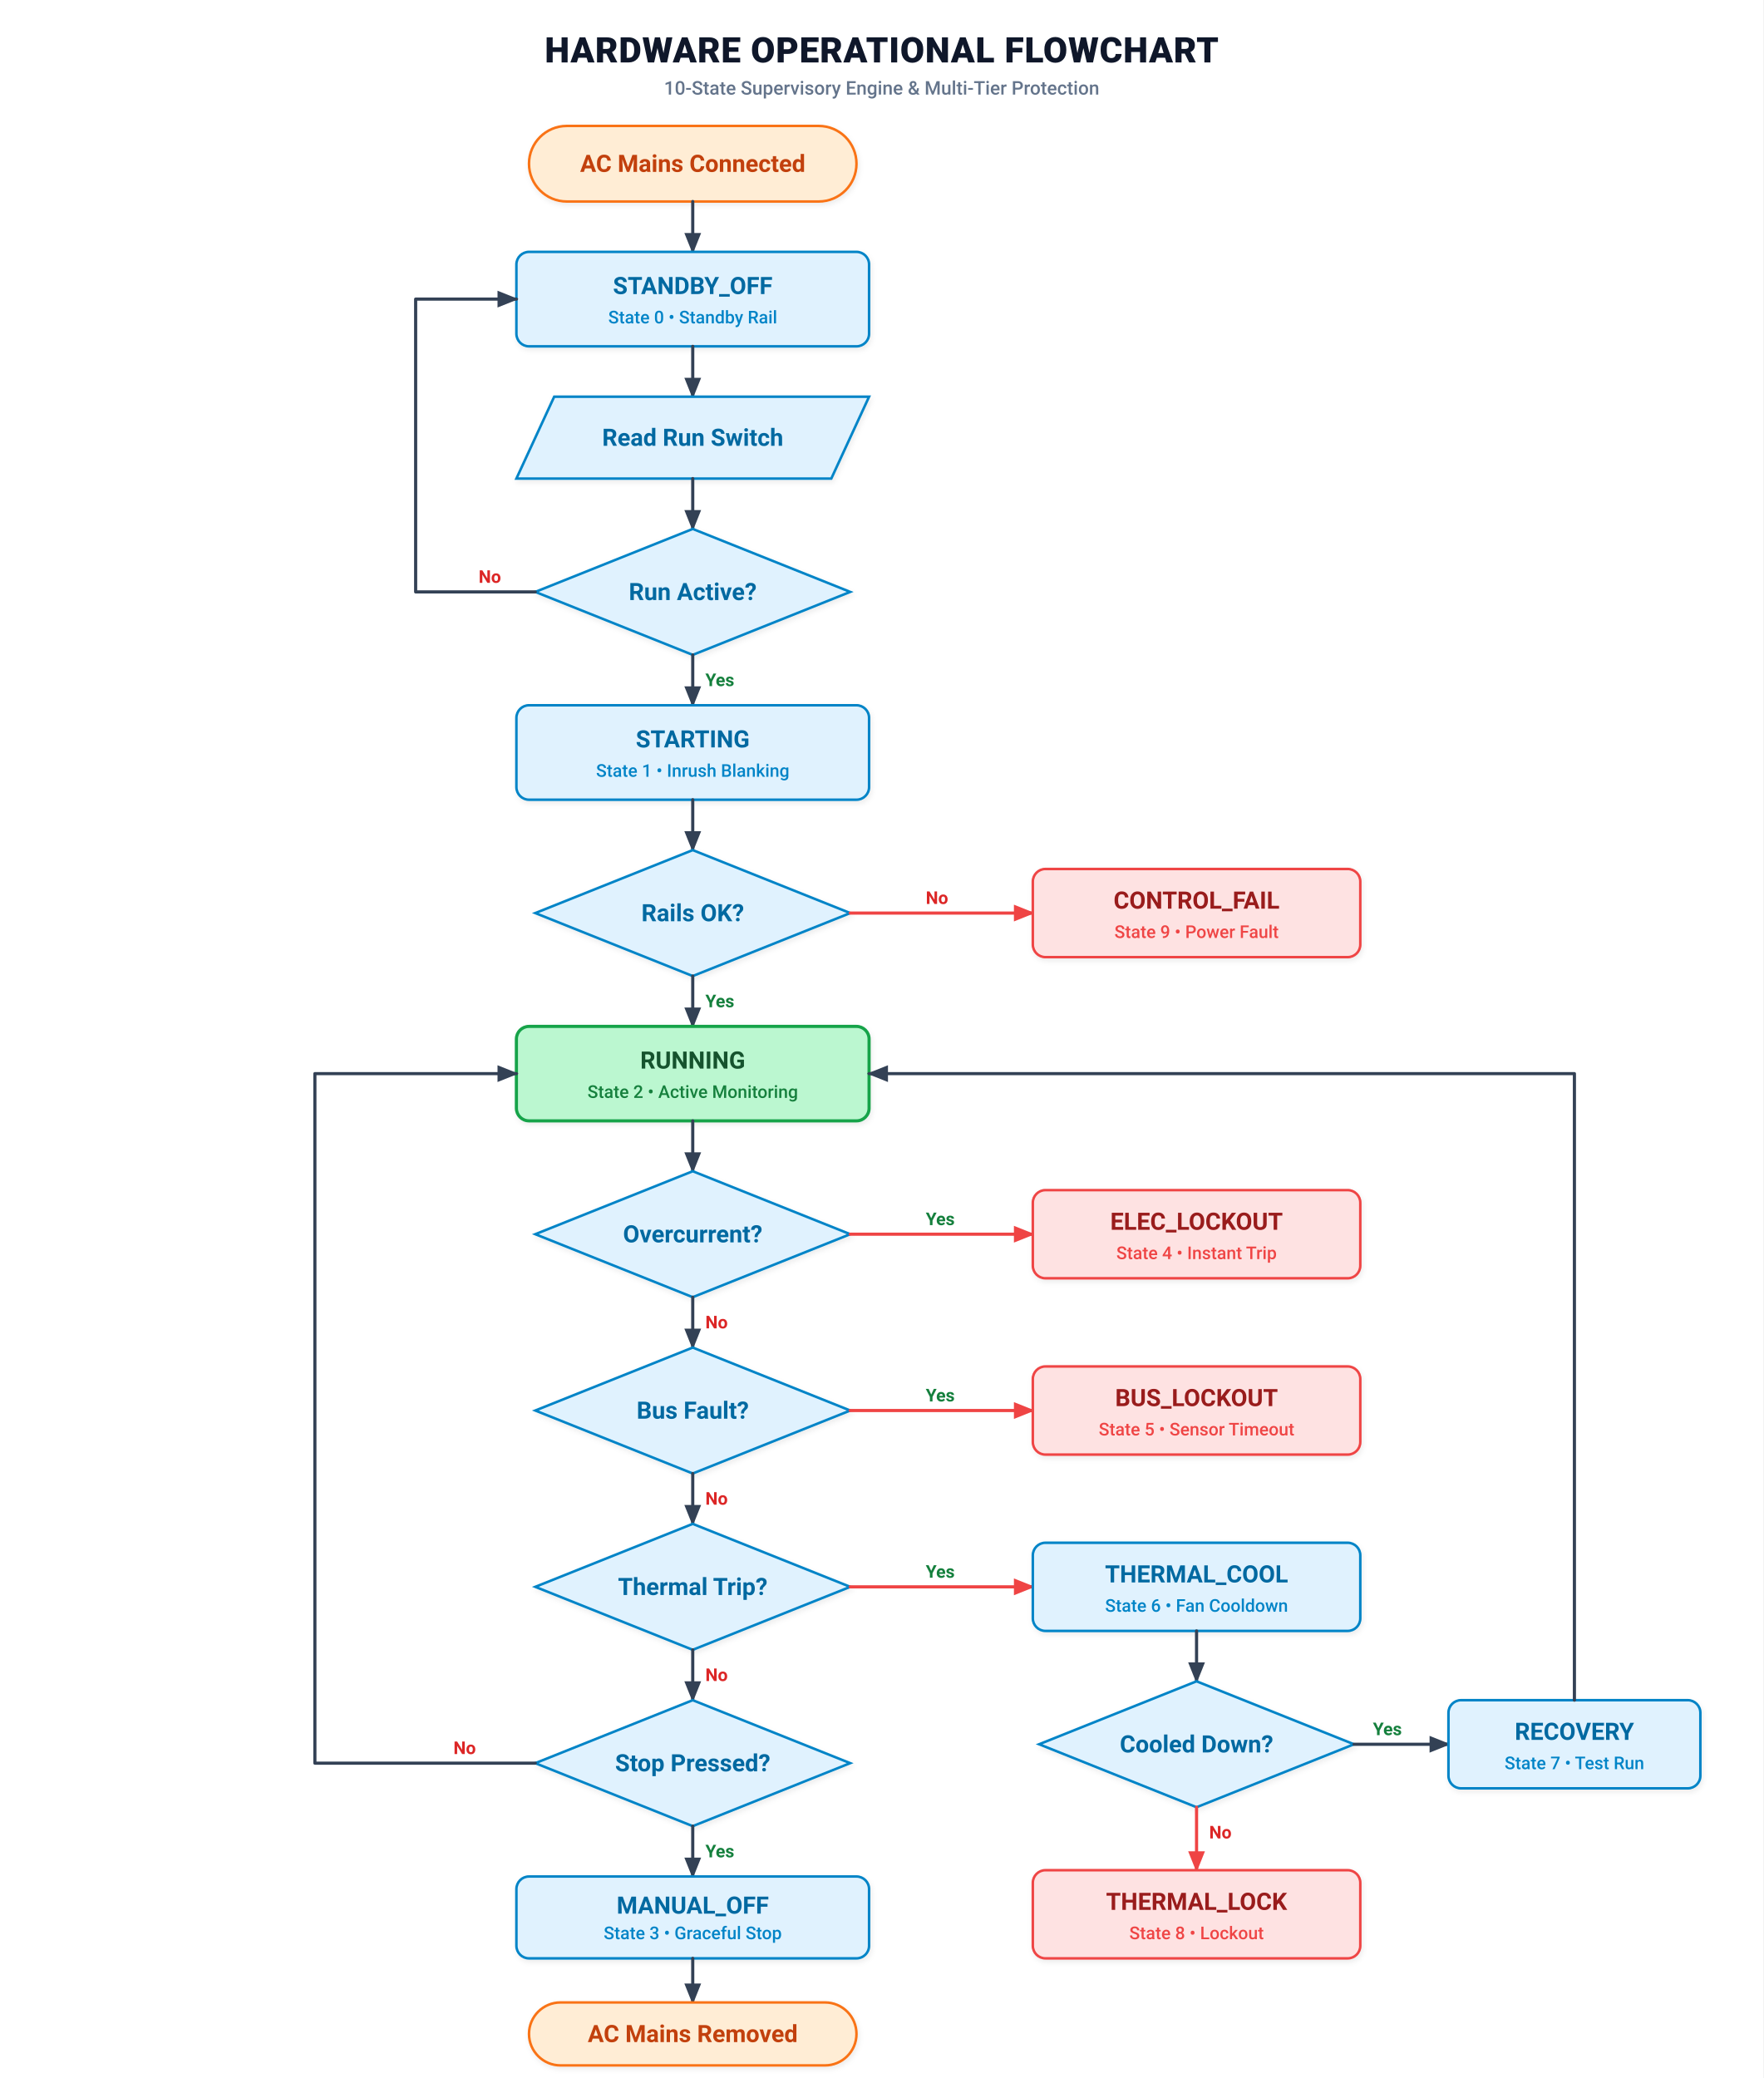
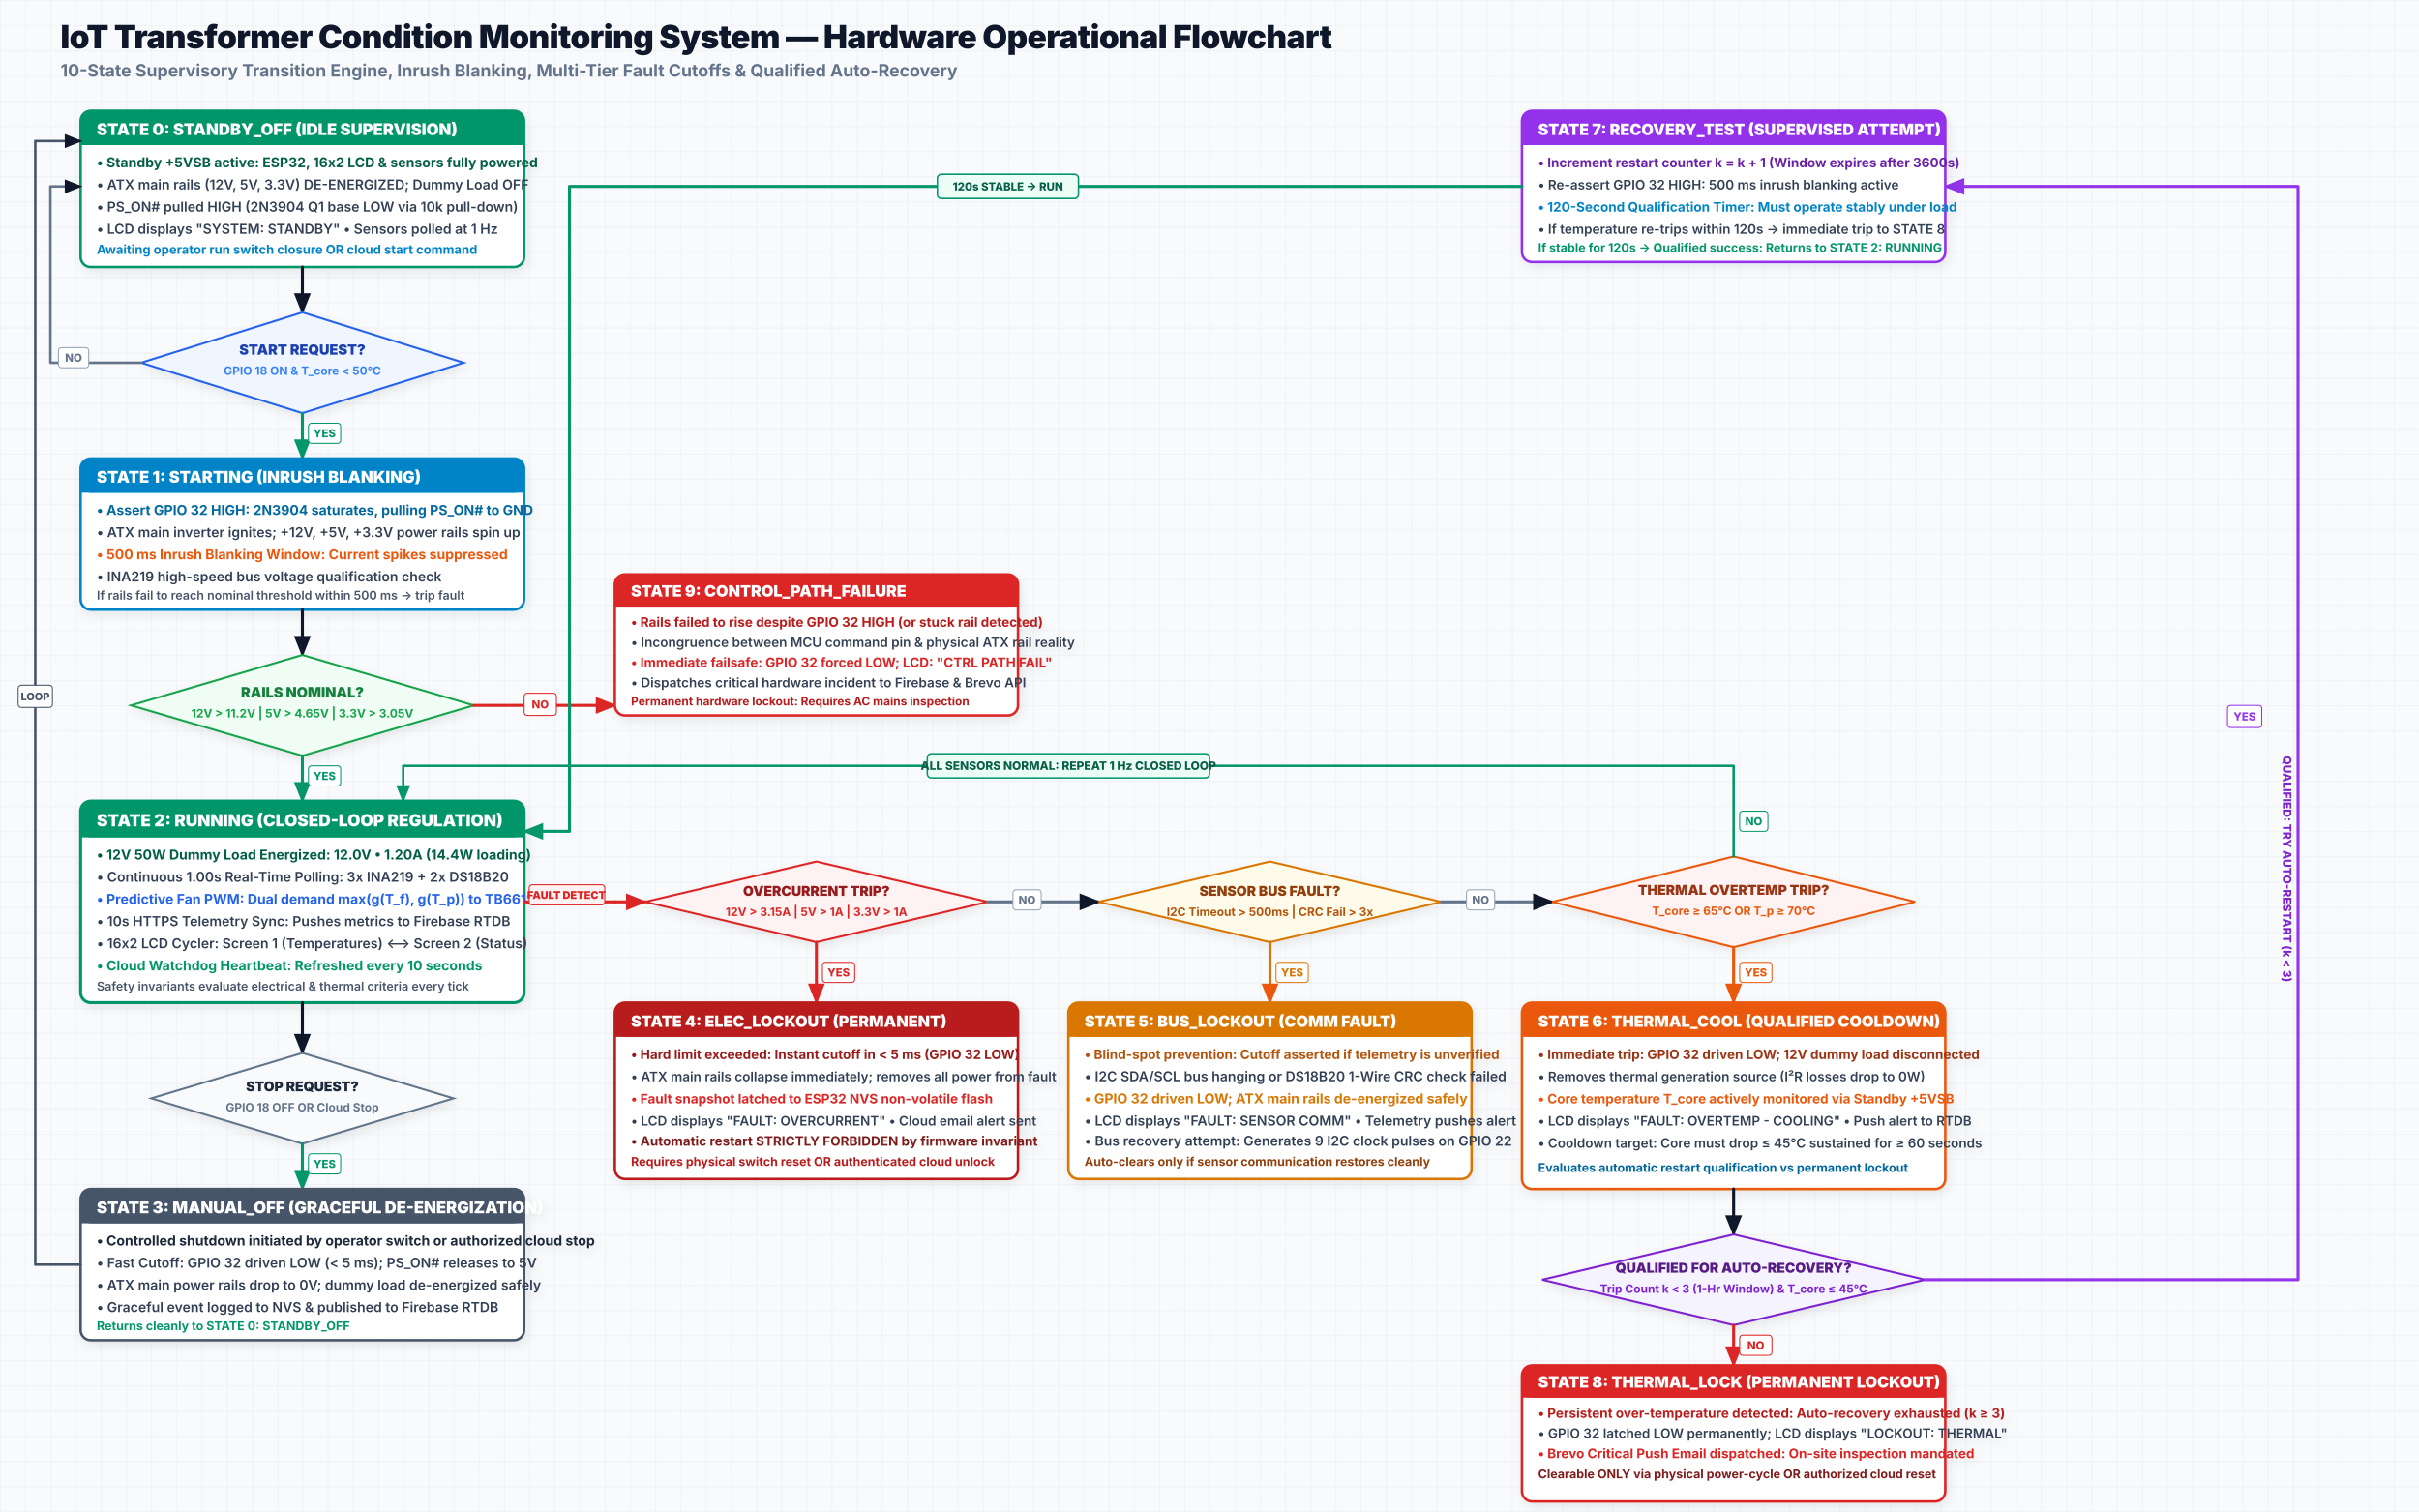
- <svg xmlns="http://www.w3.org/2000/svg" viewBox="0 0 1400 1650" width="1400" height="1650">
+ <svg xmlns="http://www.w3.org/2000/svg" viewBox="0 0 2400 1500" width="2400" height="1500">
  <defs>
-     <filter id="shadow" x="-4%" y="-4%" width="108%" height="110%" filterUnits="userSpaceOnUse">
-       <feDropShadow dx="1" dy="2" stdDeviation="2" flood-color="#0f172a" flood-opacity="0.08" />
+     <pattern id="grid" width="25" height="25" patternUnits="userSpaceOnUse">
+       <path d="M 25 0 L 0 0 0 25" fill="none" stroke="#e2e8f0" stroke-width="0.75" />
+     </pattern>
+     <filter id="shadow" x="-3%" y="-3%" width="108%" height="110%" filterUnits="userSpaceOnUse">
+       <feDropShadow dx="2" dy="4" stdDeviation="5" flood-color="#0f172a" flood-opacity="0.08" />
    </filter>
-     <marker id="arrow" viewBox="0 0 12 12" refX="10" refY="6" markerWidth="8" markerHeight="8" orient="auto-start-reverse">
-       <path d="M 1 2 L 11 6 L 1 10 z" fill="#334155" />
-     </marker>
-     <marker id="arrow-red" viewBox="0 0 12 12" refX="10" refY="6" markerWidth="8" markerHeight="8" orient="auto-start-reverse">
-       <path d="M 1 2 L 11 6 L 1 10 z" fill="#ef4444" />
+     <marker id="arrow" viewBox="0 0 10 10" refX="9" refY="5" markerWidth="7" markerHeight="7" orient="auto-start-reverse">
+       <path d="M 0 1 L 10 5 L 0 9 z" fill="#0f172a" />
+     </marker>
+     <marker id="arrow-green" viewBox="0 0 10 10" refX="9" refY="5" markerWidth="7" markerHeight="7" orient="auto-start-reverse">
+       <path d="M 0 1 L 10 5 L 0 9 z" fill="#059669" />
+     </marker>
+     <marker id="arrow-blue" viewBox="0 0 10 10" refX="9" refY="5" markerWidth="7" markerHeight="7" orient="auto-start-reverse">
+       <path d="M 0 1 L 10 5 L 0 9 z" fill="#0284c7" />
+     </marker>
+     <marker id="arrow-red" viewBox="0 0 10 10" refX="9" refY="5" markerWidth="7" markerHeight="7" orient="auto-start-reverse">
+       <path d="M 0 1 L 10 5 L 0 9 z" fill="#dc2626" />
+     </marker>
+     <marker id="arrow-orange" viewBox="0 0 10 10" refX="9" refY="5" markerWidth="7" markerHeight="7" orient="auto-start-reverse">
+       <path d="M 0 1 L 10 5 L 0 9 z" fill="#ea580c" />
+     </marker>
+     <marker id="arrow-purple" viewBox="0 0 10 10" refX="9" refY="5" markerWidth="7" markerHeight="7" orient="auto-start-reverse">
+       <path d="M 0 1 L 10 5 L 0 9 z" fill="#9333ea" />
    </marker>
  </defs>
  <style>
    text {
-       font-family: 'Segoe UI', -apple-system, BlinkMacSystemFont, Roboto, sans-serif;
-       text-anchor: middle;
-       dominant-baseline: central;
+       font-family: 'Segoe UI', -apple-system, BlinkMacSystemFont, 'Inter', Roboto, sans-serif;
+       user-select: none;
    }
    .wire {
      fill: none;
-       stroke: #334155;
-       stroke-width: 2.5;
      stroke-linecap: round;
      stroke-linejoin: round;
    }
-     .wire-red {
-       fill: none;
-       stroke: #ef4444;
-       stroke-width: 2.5;
-       stroke-linecap: round;
-       stroke-linejoin: round;
-     }
-     .title-main {
-       font-size: 28px;
-       font-weight: 800;
-       fill: #0f172a;
-       letter-spacing: 0.5px;
-     }
-     .title-sub {
-       font-size: 15px;
-       font-weight: 500;
-       fill: #64748b;
-     }
-     .node-title {
-       font-size: 19px;
-       font-weight: 700;
-     }
-     .node-sub {
-       font-size: 14px;
-       font-weight: 500;
-     }
-     .lbl-yes {
-       font-size: 14px;
-       font-weight: 700;
-       fill: #15803d;
-       text-anchor: start;
-     }
-     .lbl-no {
-       font-size: 14px;
-       font-weight: 700;
-       fill: #dc2626;
-       text-anchor: start;
-     }
  </style>
-   <rect width="1400" height="1650" fill="#ffffff" />
-   <text x="700.0" y="40" class="title-main">HARDWARE OPERATIONAL FLOWCHART</text>
-   <text x="700.0" y="70" class="title-sub">10-State Supervisory Engine &amp; Multi-Tier Protection</text>
-   <g transform="translate(420, 100)" filter="url(#shadow)">
-     <rect width="260" height="60" rx="30" fill="#ffedd5" stroke="#f97316" stroke-width="2" />
-     <text x="130" y="30" class="node-title" fill="#c2410c">AC Mains Connected</text>
-   </g>
-   <path class="wire" marker-end="url(#arrow)" d="M 550 160 L 550 200" />
-   <g transform="translate(410, 200)" filter="url(#shadow)">
-     <rect width="280" height="75" rx="10" fill="#e0f2fe" stroke="#0284c7" stroke-width="2" />
-     <text x="140" y="27" class="node-title" fill="#0369a1">STANDBY_OFF</text>
-     <text x="140" y="52" class="node-sub" fill="#0284c7">State 0 • Standby Rail</text>
-   </g>
-   <path class="wire" marker-end="url(#arrow)" d="M 550 275 L 550 315" />
-   <g transform="translate(410, 315)" filter="url(#shadow)">
-     <polygon points="30,0 280,0 250,65 0,65" fill="#e0f2fe" stroke="#0284c7" stroke-width="2" />
-     <text x="140" y="32.5" class="node-title" fill="#0369a1">Read Run Switch</text>
-   </g>
-   <path class="wire" marker-end="url(#arrow)" d="M 550 380 L 550 420" />
-   <g transform="translate(425, 420)" filter="url(#shadow)">
-     <polygon points="125,0 250,50 125,100 0,50" fill="#e0f2fe" stroke="#0284c7" stroke-width="2" />
-     <text x="125" y="50" class="node-title" fill="#0369a1">Run Active?</text>
-   </g>
-   <path class="wire" marker-end="url(#arrow)" d="M 425 470 L 330 470 L 330 237.5 L 410 237.5" />
-   <text x="380" y="458" class="lbl-no">No</text>
-   <path class="wire" marker-end="url(#arrow)" d="M 550 520 L 550 560" />
-   <text x="560" y="540" class="lbl-yes">Yes</text>
-   <g transform="translate(410, 560)" filter="url(#shadow)">
-     <rect width="280" height="75" rx="10" fill="#e0f2fe" stroke="#0284c7" stroke-width="2" />
-     <text x="140" y="27" class="node-title" fill="#0369a1">STARTING</text>
-     <text x="140" y="52" class="node-sub" fill="#0284c7">State 1 • Inrush Blanking</text>
-   </g>
-   <path class="wire" marker-end="url(#arrow)" d="M 550 635 L 550 675" />
-   <g transform="translate(425, 675)" filter="url(#shadow)">
-     <polygon points="125,0 250,50 125,100 0,50" fill="#e0f2fe" stroke="#0284c7" stroke-width="2" />
-     <text x="125" y="50" class="node-title" fill="#0369a1">Rails OK?</text>
-   </g>
-   <path class="wire-red" marker-end="url(#arrow-red)" d="M 675 725 L 820 725" />
-   <text x="735" y="713" class="lbl-no">No</text>
-   <g transform="translate(820, 690)" filter="url(#shadow)">
-     <rect width="260" height="70" rx="10" fill="#fee2e2" stroke="#ef4444" stroke-width="2" />
-     <text x="130" y="25" class="node-title" fill="#991b1b">CONTROL_FAIL</text>
-     <text x="130" y="50" class="node-sub" fill="#ef4444">State 9 • Power Fault</text>
-   </g>
-   <path class="wire" marker-end="url(#arrow)" d="M 550 775 L 550 815" />
-   <text x="560" y="795" class="lbl-yes">Yes</text>
-   <g transform="translate(410, 815)" filter="url(#shadow)">
-     <rect width="280" height="75" rx="10" fill="#bbf7d0" stroke="#16a34a" stroke-width="2.5" />
-     <text x="140" y="27" class="node-title" fill="#14532d">RUNNING</text>
-     <text x="140" y="52" class="node-sub" fill="#15803d">State 2 • Active Monitoring</text>
-   </g>
-   <path class="wire" marker-end="url(#arrow)" d="M 550 890 L 550 930" />
-   <g transform="translate(425, 930)" filter="url(#shadow)">
-     <polygon points="125,0 250,50 125,100 0,50" fill="#e0f2fe" stroke="#0284c7" stroke-width="2" />
-     <text x="125" y="50" class="node-title" fill="#0369a1">Overcurrent?</text>
-   </g>
-   <path class="wire-red" marker-end="url(#arrow-red)" d="M 675 980 L 820 980" />
-   <text x="735" y="968" class="lbl-yes">Yes</text>
-   <g transform="translate(820, 945)" filter="url(#shadow)">
-     <rect width="260" height="70" rx="10" fill="#fee2e2" stroke="#ef4444" stroke-width="2" />
-     <text x="130" y="25" class="node-title" fill="#991b1b">ELEC_LOCKOUT</text>
-     <text x="130" y="50" class="node-sub" fill="#ef4444">State 4 • Instant Trip</text>
-   </g>
-   <path class="wire" marker-end="url(#arrow)" d="M 550 1030 L 550 1070" />
-   <text x="560" y="1050" class="lbl-no">No</text>
-   <g transform="translate(425, 1070)" filter="url(#shadow)">
-     <polygon points="125,0 250,50 125,100 0,50" fill="#e0f2fe" stroke="#0284c7" stroke-width="2" />
-     <text x="125" y="50" class="node-title" fill="#0369a1">Bus Fault?</text>
-   </g>
-   <path class="wire-red" marker-end="url(#arrow-red)" d="M 675 1120 L 820 1120" />
-   <text x="735" y="1108" class="lbl-yes">Yes</text>
-   <g transform="translate(820, 1085)" filter="url(#shadow)">
-     <rect width="260" height="70" rx="10" fill="#fee2e2" stroke="#ef4444" stroke-width="2" />
-     <text x="130" y="25" class="node-title" fill="#991b1b">BUS_LOCKOUT</text>
-     <text x="130" y="50" class="node-sub" fill="#ef4444">State 5 • Sensor Timeout</text>
-   </g>
-   <path class="wire" marker-end="url(#arrow)" d="M 550 1170 L 550 1210" />
-   <text x="560" y="1190" class="lbl-no">No</text>
-   <g transform="translate(425, 1210)" filter="url(#shadow)">
-     <polygon points="125,0 250,50 125,100 0,50" fill="#e0f2fe" stroke="#0284c7" stroke-width="2" />
-     <text x="125" y="50" class="node-title" fill="#0369a1">Thermal Trip?</text>
-   </g>
-   <path class="wire-red" marker-end="url(#arrow-red)" d="M 675 1260 L 820 1260" />
-   <text x="735" y="1248" class="lbl-yes">Yes</text>
-   <g transform="translate(820, 1225)" filter="url(#shadow)">
-     <rect width="260" height="70" rx="10" fill="#e0f2fe" stroke="#0284c7" stroke-width="2" />
-     <text x="130" y="25" class="node-title" fill="#0369a1">THERMAL_COOL</text>
-     <text x="130" y="50" class="node-sub" fill="#0284c7">State 6 • Fan Cooldown</text>
-   </g>
-   <path class="wire" marker-end="url(#arrow)" d="M 950 1295 L 950 1335" />
-   <g transform="translate(825, 1335)" filter="url(#shadow)">
-     <polygon points="125,0 250,50 125,100 0,50" fill="#e0f2fe" stroke="#0284c7" stroke-width="2" />
-     <text x="125" y="50" class="node-title" fill="#0369a1">Cooled Down?</text>
-   </g>
-   <path class="wire-red" marker-end="url(#arrow-red)" d="M 950 1435 L 950 1485" />
-   <text x="960" y="1455" class="lbl-no">No</text>
-   <g transform="translate(820, 1485)" filter="url(#shadow)">
-     <rect width="260" height="70" rx="10" fill="#fee2e2" stroke="#ef4444" stroke-width="2" />
-     <text x="130" y="25" class="node-title" fill="#991b1b">THERMAL_LOCK</text>
-     <text x="130" y="50" class="node-sub" fill="#ef4444">State 8 • Lockout</text>
-   </g>
-   <path class="wire" marker-end="url(#arrow)" d="M 1075 1385 L 1150 1385" />
-   <text x="1090" y="1373" class="lbl-yes">Yes</text>
-   <g transform="translate(1150, 1350)" filter="url(#shadow)">
-     <rect width="200" height="70" rx="10" fill="#e0f2fe" stroke="#0284c7" stroke-width="2" />
-     <text x="100" y="25" class="node-title" fill="#0369a1">RECOVERY</text>
-     <text x="100" y="50" class="node-sub" fill="#0284c7">State 7 • Test Run</text>
-   </g>
-   <path class="wire" marker-end="url(#arrow)" d="M 1250 1350 L 1250 852.5 L 690 852.5" />
-   <path class="wire" marker-end="url(#arrow)" d="M 550 1310 L 550 1350" />
-   <text x="560" y="1330" class="lbl-no">No</text>
-   <g transform="translate(425, 1350)" filter="url(#shadow)">
-     <polygon points="125,0 250,50 125,100 0,50" fill="#e0f2fe" stroke="#0284c7" stroke-width="2" />
-     <text x="125" y="50" class="node-title" fill="#0369a1">Stop Pressed?</text>
-   </g>
-   <path class="wire" marker-end="url(#arrow)" d="M 425 1400 L 250 1400 L 250 852.5 L 410 852.5" />
-   <text x="360" y="1388" class="lbl-no">No</text>
-   <path class="wire" marker-end="url(#arrow)" d="M 550 1450 L 550 1490" />
-   <text x="560" y="1470" class="lbl-yes">Yes</text>
-   <g transform="translate(410, 1490)" filter="url(#shadow)">
-     <rect width="280" height="65" rx="10" fill="#e0f2fe" stroke="#0284c7" stroke-width="2" />
-     <text x="140" y="23" class="node-title" fill="#0369a1">MANUAL_OFF</text>
-     <text x="140" y="45" class="node-sub" fill="#0284c7">State 3 • Graceful Stop</text>
-   </g>
-   <path class="wire" marker-end="url(#arrow)" d="M 550 1555 L 550 1590" />
-   <g transform="translate(420, 1590)" filter="url(#shadow)">
-     <rect width="260" height="50" rx="25" fill="#ffedd5" stroke="#f97316" stroke-width="2" />
-     <text x="130" y="25" class="node-title" fill="#c2410c">AC Mains Removed</text>
+   <rect width="2400" height="1500" fill="#f8fafc" />
+   <rect width="2400" height="1500" fill="url(#grid)" />
+   <g transform="translate(60, 48)">
+     <text font-size="32" font-weight="900" fill="#0f172a" letter-spacing="-0.5px">IoT Transformer Condition Monitoring System — Hardware Operational Flowchart</text>
+     <text font-size="17" font-weight="700" fill="#64748b" y="28">10-State Supervisory Transition Engine, Inrush Blanking, Multi-Tier Fault Cutoffs &amp; Qualified Auto-Recovery</text>
+   </g>
+   <g transform="translate(80, 110)" filter="url(#shadow)">
+     <rect width="440" height="155" rx="10" fill="#ffffff" stroke="#059669" stroke-width="2.5" />
+     <rect width="440" height="34" rx="10" fill="#059669" />
+     <rect x="0" y="24" width="440" height="10" fill="#059669" />
+     <text x="16" y="24" font-size="16" font-weight="900" fill="#ffffff">STATE 0: STANDBY_OFF (IDLE SUPERVISION)</text>
+     <text x="16" y="56" font-size="13.5" font-weight="700" fill="#065f46">• Standby +5VSB active: ESP32, 16x2 LCD &amp; sensors fully powered</text>
+     <text x="16" y="78" font-size="13.5" font-weight="600" fill="#334155">• ATX main rails (12V, 5V, 3.3V) DE-ENERGIZED; Dummy Load OFF</text>
+     <text x="16" y="100" font-size="13.5" font-weight="600" fill="#334155">• PS_ON# pulled HIGH (2N3904 Q1 base LOW via 10k pull-down)</text>
+     <text x="16" y="122" font-size="13.5" font-weight="600" fill="#334155">• LCD displays "SYSTEM: STANDBY" • Sensors polled at 1 Hz</text>
+     <text x="16" y="142" font-size="12.5" font-weight="700" fill="#0284c7">Awaiting operator run switch closure OR cloud start command</text>
+   </g>
+   <path class="wire" stroke="#0f172a" stroke-width="3" marker-end="url(#arrow)" d="M 300 265 L 300 310" />
+   <g transform="translate(140, 310)" filter="url(#shadow)">
+     <polygon points="160,0 320,50 160,100 0,50" fill="#eff6ff" stroke="#2563eb" stroke-width="2" />
+     <text x="160" y="42" font-size="14" font-weight="900" fill="#1e40af" text-anchor="middle">START REQUEST?</text>
+     <text x="160" y="62" font-size="11.5" font-weight="700" fill="#3b82f6" text-anchor="middle">GPIO 18 ON &amp; T_core &lt; 50°C</text>
+   </g>
+   <path class="wire" stroke="#64748b" stroke-width="2.5" marker-end="url(#arrow)" d="M 140 360 L 50 360 L 50 185 L 80 185" />
+   <rect x="58" y="345" width="30" height="20" rx="3" fill="#ffffff" stroke="#94a3b8" stroke-width="1" />
+   <text x="73" y="359" font-size="11" font-weight="800" fill="#64748b" text-anchor="middle">NO</text>
+   <path class="wire" stroke="#059669" stroke-width="3" marker-end="url(#arrow-green)" d="M 300 410 L 300 455" />
+   <rect x="306" y="420" width="32" height="20" rx="3" fill="#ffffff" stroke="#059669" stroke-width="1" />
+   <text x="322" y="434" font-size="11" font-weight="800" fill="#059669" text-anchor="middle">YES</text>
+   <g transform="translate(80, 455)" filter="url(#shadow)">
+     <rect width="440" height="150" rx="10" fill="#ffffff" stroke="#0284c7" stroke-width="2.5" />
+     <rect width="440" height="34" rx="10" fill="#0284c7" />
+     <rect x="0" y="24" width="440" height="10" fill="#0284c7" />
+     <text x="16" y="24" font-size="16" font-weight="900" fill="#ffffff">STATE 1: STARTING (INRUSH BLANKING)</text>
+     <text x="16" y="56" font-size="13.5" font-weight="700" fill="#0369a1">• Assert GPIO 32 HIGH: 2N3904 saturates, pulling PS_ON# to GND</text>
+     <text x="16" y="78" font-size="13.5" font-weight="600" fill="#334155">• ATX main inverter ignites; +12V, +5V, +3.3V power rails spin up</text>
+     <text x="16" y="100" font-size="13.5" font-weight="700" fill="#ea580c">• 500 ms Inrush Blanking Window: Current spikes suppressed</text>
+     <text x="16" y="122" font-size="13.5" font-weight="600" fill="#334155">• INA219 high-speed bus voltage qualification check</text>
+     <text x="16" y="140" font-size="12" font-weight="600" fill="#475569">If rails fail to reach nominal threshold within 500 ms -&gt; trip fault</text>
+   </g>
+   <path class="wire" stroke="#0f172a" stroke-width="3" marker-end="url(#arrow)" d="M 300 605 L 300 650" />
+   <g transform="translate(130, 650)" filter="url(#shadow)">
+     <polygon points="170,0 340,50 170,100 0,50" fill="#f0fdf4" stroke="#16a34a" stroke-width="2" />
+     <text x="170" y="42" font-size="14" font-weight="900" fill="#15803d" text-anchor="middle">RAILS NOMINAL?</text>
+     <text x="170" y="62" font-size="11.5" font-weight="700" fill="#16a34a" text-anchor="middle">12V &gt; 11.2V | 5V &gt; 4.65V | 3.3V &gt; 3.05V</text>
+   </g>
+   <path class="wire" stroke="#dc2626" stroke-width="3" marker-end="url(#arrow-red)" d="M 470 700 L 610 700" />
+   <rect x="520" y="688" width="32" height="22" rx="3" fill="#ffffff" stroke="#dc2626" stroke-width="1" />
+   <text x="536" y="703" font-size="11" font-weight="800" fill="#dc2626" text-anchor="middle">NO</text>
+   <path class="wire" stroke="#059669" stroke-width="3" marker-end="url(#arrow-green)" d="M 300 750 L 300 795" />
+   <rect x="306" y="760" width="32" height="20" rx="3" fill="#ffffff" stroke="#059669" stroke-width="1" />
+   <text x="322" y="774" font-size="11" font-weight="800" fill="#059669" text-anchor="middle">YES</text>
+   <g transform="translate(80, 795)" filter="url(#shadow)">
+     <rect width="440" height="200" rx="10" fill="#ffffff" stroke="#059669" stroke-width="3" />
+     <rect width="440" height="36" rx="10" fill="#059669" />
+     <rect x="0" y="26" width="440" height="10" fill="#059669" />
+     <text x="16" y="25" font-size="16.5" font-weight="900" fill="#ffffff">STATE 2: RUNNING (CLOSED-LOOP REGULATION)</text>
+     <text x="16" y="58" font-size="13.5" font-weight="700" fill="#065f46">• 12V 50W Dummy Load Energized: 12.0V • 1.20A (14.4W loading)</text>
+     <text x="16" y="80" font-size="13.5" font-weight="600" fill="#334155">• Continuous 1.00s Real-Time Polling: 3x INA219 + 2x DS18B20</text>
+     <text x="16" y="102" font-size="13.5" font-weight="700" fill="#2563eb">• Predictive Fan PWM: Dual demand max(g(T_f), g(T_p)) to TB6612</text>
+     <text x="16" y="124" font-size="13.5" font-weight="600" fill="#334155">• 10s HTTPS Telemetry Sync: Pushes metrics to Firebase RTDB</text>
+     <text x="16" y="146" font-size="13.5" font-weight="600" fill="#334155">• 16x2 LCD Cycler: Screen 1 (Temperatures) &lt;--&gt; Screen 2 (Status)</text>
+     <text x="16" y="168" font-size="13.5" font-weight="700" fill="#059669">• Cloud Watchdog Heartbeat: Refreshed every 10 seconds</text>
+     <text x="16" y="188" font-size="12" font-weight="600" fill="#475569">Safety invariants evaluate electrical &amp; thermal criteria every tick</text>
+   </g>
+   <path class="wire" stroke="#0f172a" stroke-width="3" marker-end="url(#arrow)" d="M 300 995 L 300 1045" />
+   <g transform="translate(150, 1045)" filter="url(#shadow)">
+     <polygon points="150,0 300,45 150,90 0,45" fill="#f8fafc" stroke="#64748b" stroke-width="2" />
+     <text x="150" y="38" font-size="13.5" font-weight="900" fill="#1e293b" text-anchor="middle">STOP REQUEST?</text>
+     <text x="150" y="58" font-size="11.5" font-weight="700" fill="#64748b" text-anchor="middle">GPIO 18 OFF OR Cloud Stop</text>
+   </g>
+   <path class="wire" stroke="#059669" stroke-width="3" marker-end="url(#arrow-green)" d="M 300 1135 L 300 1180" />
+   <rect x="306" y="1145" width="32" height="20" rx="3" fill="#ffffff" stroke="#059669" stroke-width="1" />
+   <text x="322" y="1159" font-size="11" font-weight="800" fill="#059669" text-anchor="middle">YES</text>
+   <g transform="translate(80, 1180)" filter="url(#shadow)">
+     <rect width="440" height="150" rx="10" fill="#ffffff" stroke="#475569" stroke-width="2.5" />
+     <rect width="440" height="34" rx="10" fill="#475569" />
+     <rect x="0" y="24" width="440" height="10" fill="#475569" />
+     <text x="16" y="24" font-size="16" font-weight="900" fill="#ffffff">STATE 3: MANUAL_OFF (GRACEFUL DE-ENERGIZATION)</text>
+     <text x="16" y="56" font-size="13.5" font-weight="700" fill="#1e293b">• Controlled shutdown initiated by operator switch or authorized cloud stop</text>
+     <text x="16" y="78" font-size="13.5" font-weight="600" fill="#334155">• Fast Cutoff: GPIO 32 driven LOW (&lt; 5 ms); PS_ON# releases to 5V</text>
+     <text x="16" y="100" font-size="13.5" font-weight="600" fill="#334155">• ATX main power rails drop to 0V; dummy load de-energized safely</text>
+     <text x="16" y="122" font-size="13.5" font-weight="600" fill="#334155">• Graceful event logged to NVS &amp; published to Firebase RTDB</text>
+     <text x="16" y="140" font-size="12" font-weight="700" fill="#059669">Returns cleanly to STATE 0: STANDBY_OFF</text>
+   </g>
+   <path class="wire" stroke="#475569" stroke-width="2.5" marker-end="url(#arrow)" d="M 80 1255 L 35 1255 L 35 140 L 80 140" />
+   <rect x="18" y="680" width="34" height="22" rx="3" fill="#ffffff" stroke="#475569" stroke-width="1" />
+   <text x="35" y="695" font-size="10.5" font-weight="800" fill="#475569" text-anchor="middle">LOOP</text>
+   <path class="wire" stroke="#dc2626" stroke-width="3" d="M 520 895 L 610 895" />
+   <rect x="525" y="878" width="75" height="20" rx="3" fill="#fef2f2" stroke="#dc2626" stroke-width="1" />
+   <text x="562" y="892" font-size="10.5" font-weight="900" fill="#dc2626" text-anchor="middle">FAULT DETECT</text>
+   <g transform="translate(610, 570)" filter="url(#shadow)">
+     <rect width="400" height="140" rx="10" fill="#ffffff" stroke="#dc2626" stroke-width="2.5" />
+     <rect width="400" height="32" rx="10" fill="#dc2626" />
+     <rect x="0" y="22" width="400" height="10" fill="#dc2626" />
+     <text x="16" y="22" font-size="15.5" font-weight="900" fill="#ffffff">STATE 9: CONTROL_PATH_FAILURE</text>
+     <text x="16" y="52" font-size="13" font-weight="700" fill="#b91c1c">• Rails failed to rise despite GPIO 32 HIGH (or stuck rail detected)</text>
+     <text x="16" y="72" font-size="13" font-weight="600" fill="#334155">• Incongruence between MCU command pin &amp; physical ATX rail reality</text>
+     <text x="16" y="92" font-size="13" font-weight="700" fill="#dc2626">• Immediate failsafe: GPIO 32 forced LOW; LCD: "CTRL PATH FAIL"</text>
+     <text x="16" y="112" font-size="13" font-weight="600" fill="#334155">• Dispatches critical hardware incident to Firebase &amp; Brevo API</text>
+     <text x="16" y="130" font-size="11.5" font-weight="700" fill="#b91c1c">Permanent hardware lockout: Requires AC mains inspection</text>
+   </g>
+   <g transform="translate(640, 855)" filter="url(#shadow)">
+     <polygon points="170,0 340,40 170,80 0,40" fill="#fef2f2" stroke="#dc2626" stroke-width="2" />
+     <text x="170" y="34" font-size="13.5" font-weight="900" fill="#991b1b" text-anchor="middle">OVERCURRENT TRIP?</text>
+     <text x="170" y="54" font-size="11.5" font-weight="700" fill="#dc2626" text-anchor="middle">12V &gt; 3.15A | 5V &gt; 1A | 3.3V &gt; 1A</text>
+   </g>
+   <path class="wire" stroke="#dc2626" stroke-width="3" marker-end="url(#arrow-red)" d="M 610 895 L 640 895" />
+   <path class="wire" stroke="#dc2626" stroke-width="3" marker-end="url(#arrow-red)" d="M 810 935 L 810 995" />
+   <rect x="816" y="955" width="32" height="20" rx="3" fill="#ffffff" stroke="#dc2626" stroke-width="1" />
+   <text x="832" y="969" font-size="11" font-weight="800" fill="#dc2626" text-anchor="middle">YES</text>
+   <g transform="translate(610, 995)" filter="url(#shadow)">
+     <rect width="400" height="175" rx="10" fill="#ffffff" stroke="#b91c1c" stroke-width="2.5" />
+     <rect width="400" height="34" rx="10" fill="#b91c1c" />
+     <rect x="0" y="24" width="400" height="10" fill="#b91c1c" />
+     <text x="16" y="24" font-size="15.5" font-weight="900" fill="#ffffff">STATE 4: ELEC_LOCKOUT (PERMANENT)</text>
+     <text x="16" y="56" font-size="13" font-weight="700" fill="#991b1b">• Hard limit exceeded: Instant cutoff in &lt; 5 ms (GPIO 32 LOW)</text>
+     <text x="16" y="78" font-size="13" font-weight="600" fill="#334155">• ATX main rails collapse immediately; removes all power from fault</text>
+     <text x="16" y="100" font-size="13" font-weight="700" fill="#dc2626">• Fault snapshot latched to ESP32 NVS non-volatile flash</text>
+     <text x="16" y="122" font-size="13" font-weight="600" fill="#334155">• LCD displays "FAULT: OVERCURRENT" • Cloud email alert sent</text>
+     <text x="16" y="142" font-size="13" font-weight="700" fill="#7f1d1d">• Automatic restart STRICTLY FORBIDDEN by firmware invariant</text>
+     <text x="16" y="162" font-size="12" font-weight="700" fill="#b91c1c">Requires physical switch reset OR authenticated cloud unlock</text>
+   </g>
+   <path class="wire" stroke="#64748b" stroke-width="3" marker-end="url(#arrow)" d="M 980 895 L 1090 895" />
+   <rect x="1005" y="883" width="28" height="20" rx="3" fill="#ffffff" stroke="#94a3b8" stroke-width="1" />
+   <text x="1019" y="897" font-size="11" font-weight="800" fill="#64748b" text-anchor="middle">NO</text>
+   <g transform="translate(1090, 855)" filter="url(#shadow)">
+     <polygon points="170,0 340,40 170,80 0,40" fill="#fffbeb" stroke="#d97706" stroke-width="2" />
+     <text x="170" y="34" font-size="13.5" font-weight="900" fill="#92400e" text-anchor="middle">SENSOR BUS FAULT?</text>
+     <text x="170" y="54" font-size="11.5" font-weight="700" fill="#b45309" text-anchor="middle">I2C Timeout &gt; 500ms | CRC Fail &gt; 3x</text>
+   </g>
+   <path class="wire" stroke="#d97706" stroke-width="3" marker-end="url(#arrow-orange)" d="M 1260 935 L 1260 995" />
+   <rect x="1266" y="955" width="32" height="20" rx="3" fill="#ffffff" stroke="#d97706" stroke-width="1" />
+   <text x="1282" y="969" font-size="11" font-weight="800" fill="#d97706" text-anchor="middle">YES</text>
+   <g transform="translate(1060, 995)" filter="url(#shadow)">
+     <rect width="400" height="175" rx="10" fill="#ffffff" stroke="#d97706" stroke-width="2.5" />
+     <rect width="400" height="34" rx="10" fill="#d97706" />
+     <rect x="0" y="24" width="400" height="10" fill="#d97706" />
+     <text x="16" y="24" font-size="15.5" font-weight="900" fill="#ffffff">STATE 5: BUS_LOCKOUT (COMM FAULT)</text>
+     <text x="16" y="56" font-size="13" font-weight="700" fill="#b45309">• Blind-spot prevention: Cutoff asserted if telemetry is unverified</text>
+     <text x="16" y="78" font-size="13.5" font-weight="600" fill="#334155">• I2C SDA/SCL bus hanging or DS18B20 1-Wire CRC check failed</text>
+     <text x="16" y="100" font-size="13.5" font-weight="700" fill="#d97706">• GPIO 32 driven LOW; ATX main rails de-energized safely</text>
+     <text x="16" y="122" font-size="13.5" font-weight="600" fill="#334155">• LCD displays "FAULT: SENSOR COMM" • Telemetry pushes alert</text>
+     <text x="16" y="142" font-size="13.5" font-weight="600" fill="#334155">• Bus recovery attempt: Generates 9 I2C clock pulses on GPIO 22</text>
+     <text x="16" y="162" font-size="12" font-weight="700" fill="#92400e">Auto-clears only if sensor communication restores cleanly</text>
+   </g>
+   <path class="wire" stroke="#64748b" stroke-width="3" marker-end="url(#arrow)" d="M 1430 895 L 1540 895" />
+   <rect x="1455" y="883" width="28" height="20" rx="3" fill="#ffffff" stroke="#94a3b8" stroke-width="1" />
+   <text x="1469" y="897" font-size="11" font-weight="800" fill="#64748b" text-anchor="middle">NO</text>
+   <g transform="translate(1540, 850)" filter="url(#shadow)">
+     <polygon points="180,0 360,45 180,90 0,45" fill="#fef2f2" stroke="#ea580c" stroke-width="2" />
+     <text x="180" y="38" font-size="13.5" font-weight="900" fill="#9a3412" text-anchor="middle">THERMAL OVERTEMP TRIP?</text>
+     <text x="180" y="58" font-size="11.5" font-weight="700" fill="#ea580c" text-anchor="middle">T_core ≥ 65°C OR T_p ≥ 70°C</text>
+   </g>
+   <path class="wire" stroke="#059669" stroke-width="2.5" marker-end="url(#arrow-green)" d="M 1720 850 L 1720 760 L 400 760 L 400 795" />
+   <rect x="1726" y="805" width="28" height="20" rx="3" fill="#ffffff" stroke="#059669" stroke-width="1" />
+   <text x="1740" y="819" font-size="11" font-weight="800" fill="#059669" text-anchor="middle">NO</text>
+   <g transform="translate(1060, 760)">
+     <rect x="-140" y="-12" width="280" height="24" rx="4" fill="#ecfdf5" stroke="#059669" stroke-width="1.5" />
+     <text x="0" y="4" font-size="11.5" font-weight="800" fill="#065f46" text-anchor="middle">ALL SENSORS NORMAL: REPEAT 1 Hz CLOSED LOOP</text>
+   </g>
+   <path class="wire" stroke="#ea580c" stroke-width="3" marker-end="url(#arrow-orange)" d="M 1720 940 L 1720 995" />
+   <rect x="1726" y="955" width="32" height="20" rx="3" fill="#ffffff" stroke="#ea580c" stroke-width="1" />
+   <text x="1742" y="969" font-size="11" font-weight="800" fill="#ea580c" text-anchor="middle">YES</text>
+   <g transform="translate(1510, 995)" filter="url(#shadow)">
+     <rect width="420" height="185" rx="10" fill="#ffffff" stroke="#ea580c" stroke-width="2.5" />
+     <rect width="420" height="34" rx="10" fill="#ea580c" />
+     <rect x="0" y="24" width="420" height="10" fill="#ea580c" />
+     <text x="16" y="24" font-size="15.5" font-weight="900" fill="#ffffff">STATE 6: THERMAL_COOL (QUALIFIED COOLDOWN)</text>
+     <text x="16" y="56" font-size="13" font-weight="700" fill="#9a3412">• Immediate trip: GPIO 32 driven LOW; 12V dummy load disconnected</text>
+     <text x="16" y="78" font-size="13" font-weight="600" fill="#334155">• Removes thermal generation source (I²R losses drop to 0W)</text>
+     <text x="16" y="100" font-size="13" font-weight="700" fill="#ea580c">• Core temperature T_core actively monitored via Standby +5VSB</text>
+     <text x="16" y="122" font-size="13" font-weight="600" fill="#334155">• LCD displays "FAULT: OVERTEMP - COOLING" • Push alert to RTDB</text>
+     <text x="16" y="144" font-size="13" font-weight="600" fill="#334155">• Cooldown target: Core must drop ≤ 45°C sustained for ≥ 60 seconds</text>
+     <text x="16" y="168" font-size="12" font-weight="700" fill="#0369a1">Evaluates automatic restart qualification vs permanent lockout</text>
+   </g>
+   <path class="wire" stroke="#0f172a" stroke-width="3" marker-end="url(#arrow)" d="M 1720 1180 L 1720 1225" />
+   <g transform="translate(1530, 1225)" filter="url(#shadow)">
+     <polygon points="190,0 380,45 190,90 0,45" fill="#f5f3ff" stroke="#7e22ce" stroke-width="2" />
+     <text x="190" y="38" font-size="13.5" font-weight="900" fill="#581c87" text-anchor="middle">QUALIFIED FOR AUTO-RECOVERY?</text>
+     <text x="190" y="58" font-size="11.5" font-weight="700" fill="#7e22ce" text-anchor="middle">Trip Count k &lt; 3 (1-Hr Window) &amp; T_core ≤ 45°C</text>
+   </g>
+   <path class="wire" stroke="#9333ea" stroke-width="3" marker-end="url(#arrow-purple)" d="M 1910 1270 L 2280 1270 L 2280 185 L 1930 185" />
+   <rect x="2210" y="700" width="34" height="22" rx="3" fill="#ffffff" stroke="#9333ea" stroke-width="1" />
+   <text x="2227" y="715" font-size="11" font-weight="800" fill="#9333ea" text-anchor="middle">YES</text>
+   <text x="2265" y="750" font-size="11.5" font-weight="800" fill="#7e22ce" transform="rotate(90 2265 750)">QUALIFIED: TRY AUTO-RESTART (k &lt; 3)</text>
+   <path class="wire" stroke="#dc2626" stroke-width="3" marker-end="url(#arrow-red)" d="M 1720 1315 L 1720 1355" />
+   <rect x="1726" y="1325" width="32" height="20" rx="3" fill="#ffffff" stroke="#dc2626" stroke-width="1" />
+   <text x="1742" y="1339" font-size="11" font-weight="800" fill="#dc2626" text-anchor="middle">NO</text>
+   <g transform="translate(1510, 1355)" filter="url(#shadow)">
+     <rect width="420" height="135" rx="10" fill="#ffffff" stroke="#dc2626" stroke-width="2.5" />
+     <rect width="420" height="32" rx="10" fill="#dc2626" />
+     <rect x="0" y="22" width="420" height="10" fill="#dc2626" />
+     <text x="16" y="22" font-size="15.5" font-weight="900" fill="#ffffff">STATE 8: THERMAL_LOCK (PERMANENT LOCKOUT)</text>
+     <text x="16" y="52" font-size="13" font-weight="700" fill="#b91c1c">• Persistent over-temperature detected: Auto-recovery exhausted (k ≥ 3)</text>
+     <text x="16" y="72" font-size="13" font-weight="600" fill="#334155">• GPIO 32 latched LOW permanently; LCD displays "LOCKOUT: THERMAL"</text>
+     <text x="16" y="92" font-size="13" font-weight="700" fill="#dc2626">• Brevo Critical Push Email dispatched: On-site inspection mandated</text>
+     <text x="16" y="112" font-size="12" font-weight="700" fill="#7f1d1d">Clearable ONLY via physical power-cycle OR authorized cloud reset</text>
+   </g>
+   <g transform="translate(1510, 110)" filter="url(#shadow)">
+     <rect width="420" height="150" rx="10" fill="#ffffff" stroke="#9333ea" stroke-width="2.5" />
+     <rect width="420" height="34" rx="10" fill="#9333ea" />
+     <rect x="0" y="24" width="420" height="10" fill="#9333ea" />
+     <text x="16" y="24" font-size="15.5" font-weight="900" fill="#ffffff">STATE 7: RECOVERY_TEST (SUPERVISED ATTEMPT)</text>
+     <text x="16" y="56" font-size="13" font-weight="700" fill="#6b21a8">• Increment restart counter k = k + 1 (Window expires after 3600s)</text>
+     <text x="16" y="78" font-size="13" font-weight="600" fill="#334155">• Re-assert GPIO 32 HIGH: 500 ms inrush blanking active</text>
+     <text x="16" y="100" font-size="13" font-weight="700" fill="#0284c7">• 120-Second Qualification Timer: Must operate stably under load</text>
+     <text x="16" y="122" font-size="13" font-weight="600" fill="#334155">• If temperature re-trips within 120s -&gt; immediate trip to STATE 8</text>
+     <text x="16" y="140" font-size="12" font-weight="700" fill="#059669">If stable for 120s -&gt; Qualified success: Returns to STATE 2: RUNNING</text>
+   </g>
+   <path class="wire" stroke="#059669" stroke-width="3" marker-end="url(#arrow-green)" d="M 1510 185 L 565 185 L 565 825 L 520 825" />
+   <g transform="translate(1000, 185)">
+     <rect x="-70" y="-12" width="140" height="24" rx="4" fill="#ecfdf5" stroke="#059669" stroke-width="1.5" />
+     <text x="0" y="4" font-size="11" font-weight="800" fill="#065f46" text-anchor="middle">120s STABLE -&gt; RUN</text>
  </g>
</svg>
